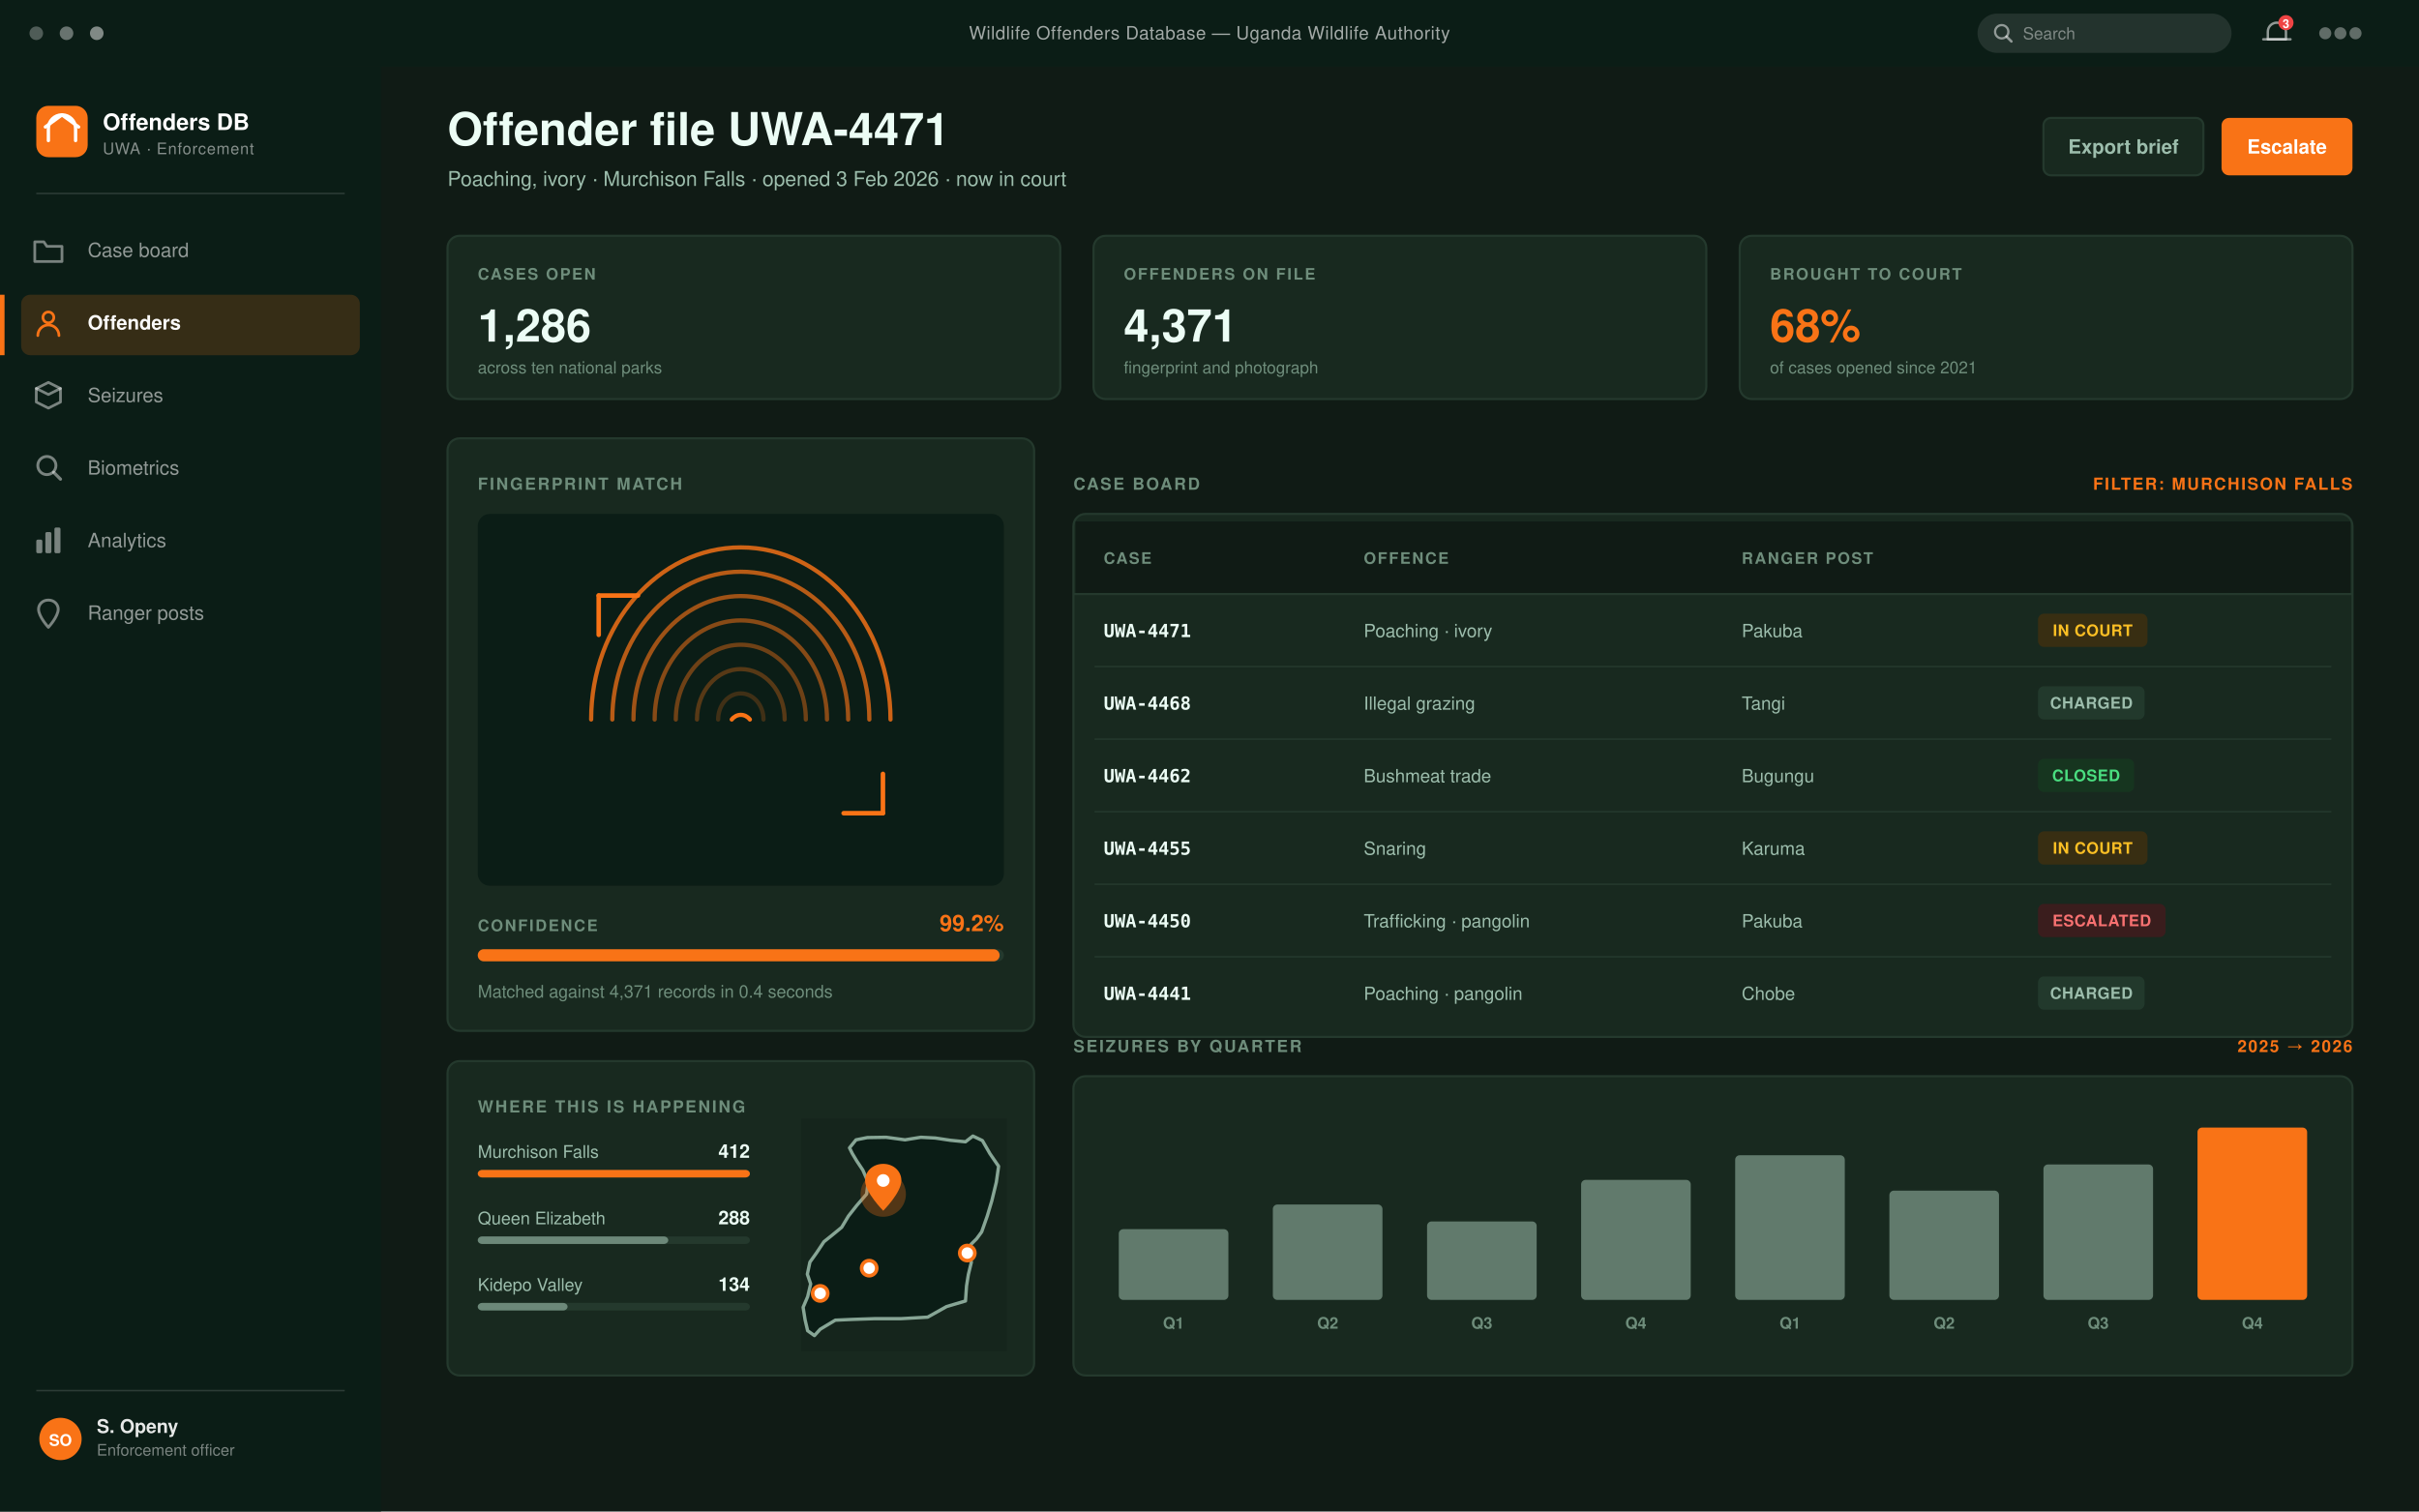
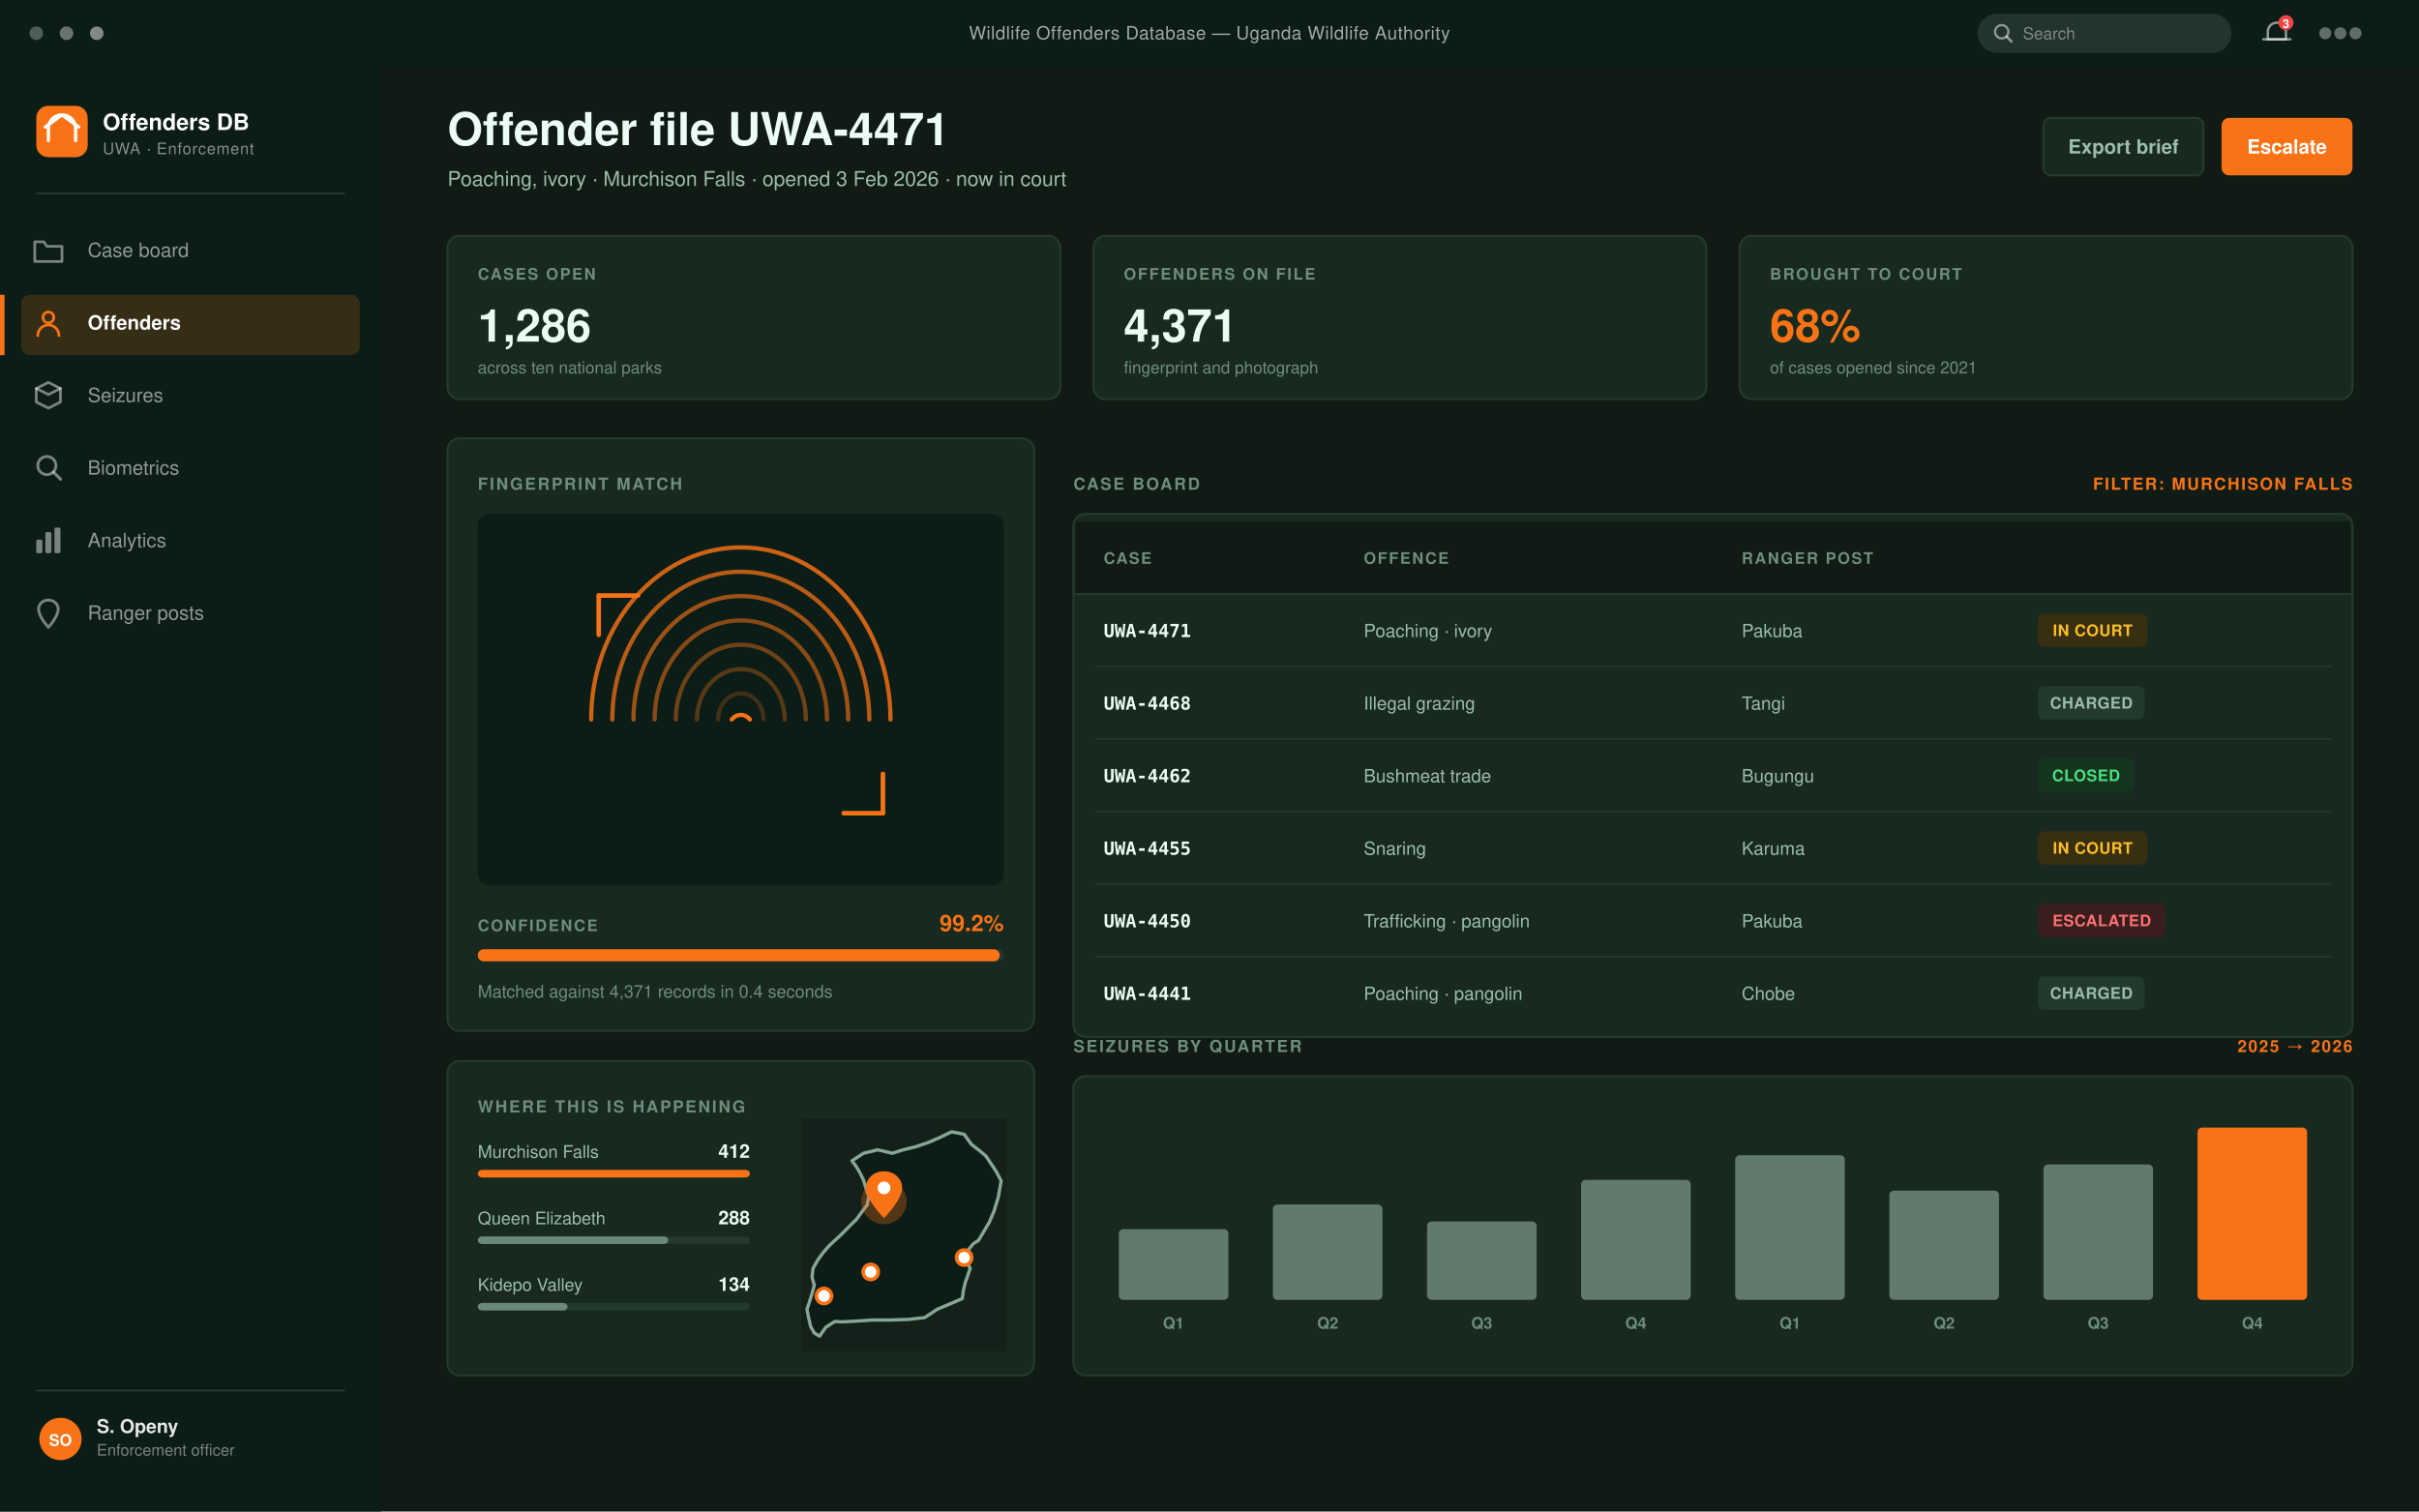
<svg xmlns="http://www.w3.org/2000/svg" viewBox="0 0 1600 1000" width="1600" height="1000" role="img">
  <rect x="0.0" y="0.0" width="1600.0" height="1000.0" fill="#101B15" />
  <rect x="0.0" y="0.0" width="1600.0" height="44.0" fill="#0B1D16" />
  <circle cx="24.0" cy="22.0" r="4.5" fill="#FFFFFF" opacity="0.28" />
  <circle cx="44.0" cy="22.0" r="4.5" fill="#FFFFFF" opacity="0.38" />
  <circle cx="64.0" cy="22.0" r="4.5" fill="#FFFFFF" opacity="0.48" />
  <text x="800.0" y="26.0" font-family="Helvetica Neue, Helvetica, Arial, sans-serif" font-size="12" font-weight="500" fill="#FFFFFF" text-anchor="middle" letter-spacing="0.3" opacity="0.62">Wildlife Offenders Database — Uganda Wildlife Authority</text>
  <rect x="1308.0" y="9.0" width="168.0" height="26.0" fill="#FFFFFF" rx="13" opacity="0.1" />
  <circle cx="1324.0" cy="21.0" r="4.4" fill="none" stroke="#FFFFFF" stroke-width="1.5" opacity="0.5" />
  <line x1="1327.2" y1="24.2" x2="1330.4" y2="27.4" stroke="#FFFFFF" stroke-width="1.7" stroke-linecap="round" opacity="0.5" />
  <text x="1338.0" y="26.0" font-family="Helvetica Neue, Helvetica, Arial, sans-serif" font-size="11" font-weight="400" fill="#FFFFFF" text-anchor="start" opacity="0.42">Search</text>
  <path d="M 1500 26 v -5 a 6 6 0 0 1 12 0 v 5 z" fill="none" stroke="#FFFFFF" stroke-width="1.6" stroke-linecap="round" stroke-linejoin="round" opacity="0.55" />
  <line x1="1497.0" y1="26.0" x2="1515.0" y2="26.0" stroke="#FFFFFF" stroke-width="1.6" stroke-linecap="round" opacity="0.55" />
  <circle cx="1512.0" cy="15.0" r="5.0" fill="#EF4444" />
  <text x="1512.0" y="18.5" font-family="Helvetica Neue, Helvetica, Arial, sans-serif" font-size="8" font-weight="700" fill="#FFFFFF" text-anchor="middle">3</text>
  <circle cx="1538.0" cy="22.0" r="4.0" fill="#FFFFFF" opacity="0.35" />
  <circle cx="1548.0" cy="22.0" r="4.0" fill="#FFFFFF" opacity="0.35" />
  <circle cx="1558.0" cy="22.0" r="4.0" fill="#FFFFFF" opacity="0.35" />
  <rect x="0.0" y="44.0" width="252.0" height="956.0" fill="#0B1D16" />
  <rect x="24.0" y="70.0" width="34.0" height="34.0" fill="#F97316" rx="8" />
  <path d="M 32 93 v -8 a 9 9 0 0 1 18 0 v 8" fill="none" stroke="#FFFFFF" stroke-width="2.2" stroke-linecap="round" stroke-linejoin="round" />
  <path d="M 30 84 l 11 -8 l 11 8" fill="none" stroke="#FFFFFF" stroke-width="2.2" stroke-linecap="round" stroke-linejoin="round" />
  <text x="68.0" y="86.0" font-family="Helvetica Neue, Helvetica, Arial, sans-serif" font-size="15" font-weight="700" fill="#FFFFFF" text-anchor="start">Offenders DB</text>
  <text x="68.0" y="102.0" font-family="Helvetica Neue, Helvetica, Arial, sans-serif" font-size="10.5" font-weight="500" fill="#FFFFFF" text-anchor="start" letter-spacing="0.5" opacity="0.5">UWA · Enforcement</text>
  <line x1="24.0" y1="128.0" x2="228.0" y2="128.0" stroke="#FFFFFF" stroke-width="1" stroke-linecap="butt" opacity="0.14" />
  <path d="M 23 173 v -13 h 6 l 2 3 h 10 v 10 z" fill="none" stroke="#FFFFFF" stroke-width="1.8" stroke-linecap="round" stroke-linejoin="round" opacity="0.45" />
  <text x="58.0" y="170.0" font-family="Helvetica Neue, Helvetica, Arial, sans-serif" font-size="13" font-weight="400" fill="#FFFFFF" text-anchor="start" opacity="0.55">Case board</text>
  <rect x="14.0" y="195.0" width="224.0" height="40.0" fill="#F97316" rx="6" opacity="0.18" />
  <rect x="0.0" y="195.0" width="3.0" height="40.0" fill="#F97316" />
  <circle cx="32.0" cy="210.0" r="3.6" fill="none" stroke="#F97316" stroke-width="1.8" opacity="1" />
  <path d="M 25 222 a 7 7 0 0 1 14 0" fill="none" stroke="#F97316" stroke-width="1.8" stroke-linecap="round" stroke-linejoin="round" opacity="1" />
  <text x="58.0" y="218.0" font-family="Helvetica Neue, Helvetica, Arial, sans-serif" font-size="13" font-weight="600" fill="#FFFFFF" text-anchor="start" opacity="0.98">Offenders</text>
  <path d="M 32 253 l 8 4 v 9 l -8 4 l -8 -4 v -9 z" fill="none" stroke="#FFFFFF" stroke-width="1.8" stroke-linecap="round" stroke-linejoin="round" opacity="0.45" />
  <path d="M 24 257 l 8 4 l 8 -4" fill="none" stroke="#FFFFFF" stroke-width="1.8" stroke-linecap="round" stroke-linejoin="round" opacity="0.45" />
  <text x="58.0" y="266.0" font-family="Helvetica Neue, Helvetica, Arial, sans-serif" font-size="13" font-weight="400" fill="#FFFFFF" text-anchor="start" opacity="0.55">Seizures</text>
  <circle cx="31.0" cy="308.0" r="6.0" fill="none" stroke="#FFFFFF" stroke-width="1.9" opacity="0.45" />
  <line x1="35.5" y1="312.5" x2="40.0" y2="317.0" stroke="#FFFFFF" stroke-width="2.1" stroke-linecap="round" opacity="0.45" />
  <text x="58.0" y="314.0" font-family="Helvetica Neue, Helvetica, Arial, sans-serif" font-size="13" font-weight="400" fill="#FFFFFF" text-anchor="start" opacity="0.55">Biometrics</text>
  <rect x="24.0" y="357.0" width="4.0" height="9.0" fill="#FFFFFF" rx="1" opacity="0.45" />
  <rect x="30.0" y="352.0" width="4.0" height="14.0" fill="#FFFFFF" rx="1" opacity="0.45" />
  <rect x="36.0" y="349.0" width="4.0" height="17.0" fill="#FFFFFF" rx="1" opacity="0.45" />
  <text x="58.0" y="362.0" font-family="Helvetica Neue, Helvetica, Arial, sans-serif" font-size="13" font-weight="400" fill="#FFFFFF" text-anchor="start" opacity="0.55">Analytics</text>
  <path d="M 32 397 c -4 0 -6.5 3 -6.5 6 c 0 5 6.5 12 6.5 12 s 6.5 -7 6.5 -12 c 0 -3 -2.5 -6 -6.5 -6 z" fill="none" stroke="#FFFFFF" stroke-width="1.9" stroke-linecap="round" stroke-linejoin="round" opacity="0.45" />
  <text x="58.0" y="410.0" font-family="Helvetica Neue, Helvetica, Arial, sans-serif" font-size="13" font-weight="400" fill="#FFFFFF" text-anchor="start" opacity="0.55">Ranger posts</text>
  <line x1="24.0" y1="920.0" x2="228.0" y2="920.0" stroke="#FFFFFF" stroke-width="1" stroke-linecap="butt" opacity="0.14" />
  <circle cx="40.0" cy="952.0" r="14.0" fill="#F97316" />
  <text x="40.0" y="956.5" font-family="Helvetica Neue, Helvetica, Arial, sans-serif" font-size="10.5" font-weight="700" fill="#FFFFFF" text-anchor="middle">SO</text>
  <text x="64.0" y="948.0" font-family="Helvetica Neue, Helvetica, Arial, sans-serif" font-size="12.5" font-weight="600" fill="#FFFFFF" text-anchor="start" opacity="0.9">S. Openy</text>
  <text x="64.0" y="963.0" font-family="Helvetica Neue, Helvetica, Arial, sans-serif" font-size="10.5" font-weight="400" fill="#FFFFFF" text-anchor="start" opacity="0.45">Enforcement officer</text>
  <text x="296.0" y="96.0" font-family="Helvetica Neue, Helvetica, Arial, sans-serif" font-size="30" font-weight="700" fill="#ECFDF5" text-anchor="start">Offender file UWA-4471</text>
  <text x="296.0" y="123.0" font-family="Helvetica Neue, Helvetica, Arial, sans-serif" font-size="13.5" font-weight="400" fill="#9CBDAC" text-anchor="start">Poaching, ivory · Murchison Falls · opened 3 Feb 2026 · now in court</text>
  <rect x="1469.4" y="78.0" width="86.6" height="38.0" fill="#F97316" rx="5" />
  <text x="1512.7" y="101.6" font-family="Helvetica Neue, Helvetica, Arial, sans-serif" font-size="13" font-weight="600" fill="#FFFFFF" text-anchor="middle">Escalate</text>
  <rect x="1351.6" y="78.0" width="105.8" height="38.0" fill="#18291F" rx="5" stroke="#24392D" stroke-width="1.4" />
  <text x="1404.5" y="101.6" font-family="Helvetica Neue, Helvetica, Arial, sans-serif" font-size="13" font-weight="600" fill="#9CBDAC" text-anchor="middle">Export brief</text>
  <rect x="296.0" y="156.0" width="405.3" height="108.0" fill="#18291F" rx="8" stroke="#24392D" stroke-width="1.4" />
  <text x="316.0" y="185.0" font-family="Helvetica Neue, Helvetica, Arial, sans-serif" font-size="10.5" font-weight="700" fill="#6E8D7B" text-anchor="start" letter-spacing="1.1">CASES OPEN</text>
  <text x="316.0" y="226.0" font-family="Helvetica Neue, Helvetica, Arial, sans-serif" font-size="30" font-weight="700" fill="#ECFDF5" text-anchor="start">1,286</text>
  <text x="316.0" y="247.0" font-family="Helvetica Neue, Helvetica, Arial, sans-serif" font-size="11" font-weight="400" fill="#6E8D7B" text-anchor="start">across ten national parks</text>
  <rect x="723.3" y="156.0" width="405.3" height="108.0" fill="#18291F" rx="8" stroke="#24392D" stroke-width="1.4" />
  <text x="743.3" y="185.0" font-family="Helvetica Neue, Helvetica, Arial, sans-serif" font-size="10.5" font-weight="700" fill="#6E8D7B" text-anchor="start" letter-spacing="1.1">OFFENDERS ON FILE</text>
  <text x="743.3" y="226.0" font-family="Helvetica Neue, Helvetica, Arial, sans-serif" font-size="30" font-weight="700" fill="#ECFDF5" text-anchor="start">4,371</text>
  <text x="743.3" y="247.0" font-family="Helvetica Neue, Helvetica, Arial, sans-serif" font-size="11" font-weight="400" fill="#6E8D7B" text-anchor="start">fingerprint and photograph</text>
  <rect x="1150.7" y="156.0" width="405.3" height="108.0" fill="#18291F" rx="8" stroke="#24392D" stroke-width="1.4" />
  <text x="1170.7" y="185.0" font-family="Helvetica Neue, Helvetica, Arial, sans-serif" font-size="10.5" font-weight="700" fill="#6E8D7B" text-anchor="start" letter-spacing="1.1">BROUGHT TO COURT</text>
  <text x="1170.7" y="226.0" font-family="Helvetica Neue, Helvetica, Arial, sans-serif" font-size="30" font-weight="700" fill="#F97316" text-anchor="start">68%</text>
  <text x="1170.7" y="247.0" font-family="Helvetica Neue, Helvetica, Arial, sans-serif" font-size="11" font-weight="400" fill="#6E8D7B" text-anchor="start">of cases opened since 2021</text>
  <rect x="296.0" y="290.0" width="388.0" height="392.0" fill="#18291F" rx="8" stroke="#24392D" stroke-width="1.4" />
  <text x="316.0" y="324.0" font-family="Helvetica Neue, Helvetica, Arial, sans-serif" font-size="11" font-weight="700" fill="#6E8D7B" text-anchor="start" letter-spacing="1.2">FINGERPRINT MATCH</text>
  <rect x="316.0" y="340.0" width="348.0" height="246.0" fill="#0B1D16" rx="8" />
  <path d="M 475.0 476 a 15 17.25 0 0 1 30 0" fill="none" stroke="#F97316" stroke-width="2.8" stroke-linecap="round" stroke-linejoin="round" opacity="0.22" />
  <path d="M 461.0 476 a 29 33.35 0 0 1 58 0" fill="none" stroke="#F97316" stroke-width="2.8" stroke-linecap="round" stroke-linejoin="round" opacity="0.32" />
  <path d="M 447.0 476 a 43 49.45 0 0 1 86 0" fill="none" stroke="#F97316" stroke-width="2.8" stroke-linecap="round" stroke-linejoin="round" opacity="0.42" />
  <path d="M 433.0 476 a 57 65.55 0 0 1 114 0" fill="none" stroke="#F97316" stroke-width="2.8" stroke-linecap="round" stroke-linejoin="round" opacity="0.52" />
  <path d="M 419.0 476 a 71 81.65 0 0 1 142 0" fill="none" stroke="#F97316" stroke-width="2.8" stroke-linecap="round" stroke-linejoin="round" opacity="0.62" />
  <path d="M 405.0 476 a 85 97.75 0 0 1 170 0" fill="none" stroke="#F97316" stroke-width="2.8" stroke-linecap="round" stroke-linejoin="round" opacity="0.72" />
  <path d="M 391.0 476 a 99 113.85 0 0 1 198 0" fill="none" stroke="#F97316" stroke-width="2.8" stroke-linecap="round" stroke-linejoin="round" opacity="0.82" />
  <path d="M 484.0 476 a 8 9 0 0 1 12 0" fill="none" stroke="#F97316" stroke-width="2.8" stroke-linecap="round" stroke-linejoin="round" />
  <line x1="396.0" y1="394.0" x2="396.0" y2="420.0" stroke="#F97316" stroke-width="3" stroke-linecap="round" />
  <line x1="396.0" y1="394.0" x2="422.0" y2="394.0" stroke="#F97316" stroke-width="3" stroke-linecap="round" />
  <line x1="584.0" y1="538.0" x2="584.0" y2="512.0" stroke="#F97316" stroke-width="3" stroke-linecap="round" />
  <line x1="584.0" y1="538.0" x2="558.0" y2="538.0" stroke="#F97316" stroke-width="3" stroke-linecap="round" />
  <text x="316.0" y="616.0" font-family="Helvetica Neue, Helvetica, Arial, sans-serif" font-size="10.5" font-weight="700" fill="#6E8D7B" text-anchor="start" letter-spacing="1.1">CONFIDENCE</text>
  <text x="664.0" y="616.0" font-family="Helvetica Neue, Helvetica, Arial, sans-serif" font-size="15" font-weight="700" fill="#F97316" text-anchor="end">99.2%</text>
  <rect x="316.0" y="628.0" width="348.0" height="8.0" fill="#24392D" rx="4" />
  <rect x="316.0" y="628.0" width="345.2" height="8.0" fill="#F97316" rx="4" />
  <text x="316.0" y="660.0" font-family="Helvetica Neue, Helvetica, Arial, sans-serif" font-size="11.5" font-weight="400" fill="#6E8D7B" text-anchor="start">Matched against 4,371 records in 0.4 seconds</text>
  <rect x="296.0" y="702.0" width="388.0" height="208.0" fill="#18291F" rx="8" stroke="#24392D" stroke-width="1.4" />
  <text x="316.0" y="736.0" font-family="Helvetica Neue, Helvetica, Arial, sans-serif" font-size="11" font-weight="700" fill="#6E8D7B" text-anchor="start" letter-spacing="1.2">WHERE THIS IS HAPPENING</text>
  <clipPath id="uwa-clip">
-     <path d="M 561.9 759.4 L 566.2 754.1 L 573.7 752.6 L 586.1 752.4 L 598.6 754.1 L 609.1 752.4 L 618.6 752.9 L 628.6 754.4 L 638.6 755.4 L 643.5 751.6 L 649.8 754.6 L 654.8 763.3 L 660.5 771.6 L 659.0 782.1 L 656.0 794.5 L 653.0 804.5 L 649.3 815.0 L 646.0 819.5 L 642.3 823.2 L 640.5 829.0 L 642.5 835.0 L 640.5 843.2 L 639.3 850.7 L 638.6 860.7 L 626.1 864.4 L 613.6 871.4 L 596.1 872.4 L 578.7 872.4 L 563.7 872.9 L 552.5 873.4 L 542.5 879.4 L 538.7 883.6 L 534.2 880.4 L 532.5 873.1 L 531.2 864.9 L 534.2 857.9 L 536.2 849.4 L 534.0 843.0 L 535.7 835.0 L 540.0 829.0 L 545.0 821.5 L 550.0 817.5 L 556.7 812.0 L 561.2 804.5 L 566.7 797.5 L 573.2 790.0 L 574.2 782.1 L 570.7 774.1 L 566.7 768.1 L 563.7 763.1 Z" />
+     <path d="M 563.5 768.0 L 571.1 763.0 L 580.6 760.7 L 590.2 763.0 L 597.3 760.7 L 605.6 758.7 L 613.9 755.9 L 621.1 752.8 L 629.4 748.8 L 637.7 750.4 L 642.5 757.1 L 647.2 760.7 L 652.0 764.7 L 656.0 770.6 L 659.1 775.4 L 662.2 781.3 L 660.3 792.0 L 657.4 801.5 L 654.3 808.7 L 650.8 814.6 L 647.2 820.6 L 643.7 822.9 L 640.8 826.5 L 638.4 830.6 L 639.4 834.8 L 641.7 839.1 L 640.1 843.9 L 638.4 848.6 L 637.2 853.9 L 636.5 859.1 L 629.4 862.2 L 619.9 866.2 L 611.6 871.7 L 600.9 872.9 L 589.0 873.3 L 577.1 873.3 L 565.2 874.1 L 556.9 874.5 L 552.1 874.3 L 546.2 878.1 L 542.1 884.0 L 538.6 881.9 L 536.2 877.6 L 534.8 871.7 L 533.8 866.2 L 535.5 861.0 L 537.1 855.8 L 538.6 850.3 L 537.1 844.8 L 537.8 839.1 L 540.9 833.6 L 544.3 828.9 L 548.5 824.1 L 552.8 820.1 L 556.9 816.3 L 561.6 811.5 L 566.4 806.8 L 569.9 802.0 L 573.5 797.3 L 574.7 791.6 L 572.8 786.1 L 571.1 780.6 L 568.8 775.9 L 566.4 771.8 Z" />
  </clipPath>
-   <rect x="530.0" y="740.0" width="136.0" height="154.0" fill="#101B15" opacity="0.32" />
+   <rect x="530.0" y="740.0" width="136.0" height="154.0" fill="#101B15" opacity="0.55" />
  <g clip-path="url(#uwa-clip)">
    <rect x="530.0" y="740.0" width="136.0" height="154.0" fill="#0B1D16" />
  </g>
-   <path d="M 561.9 759.4 L 566.2 754.1 L 573.7 752.6 L 586.1 752.4 L 598.6 754.1 L 609.1 752.4 L 618.6 752.9 L 628.6 754.4 L 638.6 755.4 L 643.5 751.6 L 649.8 754.6 L 654.8 763.3 L 660.5 771.6 L 659.0 782.1 L 656.0 794.5 L 653.0 804.5 L 649.3 815.0 L 646.0 819.5 L 642.3 823.2 L 640.5 829.0 L 642.5 835.0 L 640.5 843.2 L 639.3 850.7 L 638.6 860.7 L 626.1 864.4 L 613.6 871.4 L 596.1 872.4 L 578.7 872.4 L 563.7 872.9 L 552.5 873.4 L 542.5 879.4 L 538.7 883.6 L 534.2 880.4 L 532.5 873.1 L 531.2 864.9 L 534.2 857.9 L 536.2 849.4 L 534.0 843.0 L 535.7 835.0 L 540.0 829.0 L 545.0 821.5 L 550.0 817.5 L 556.7 812.0 L 561.2 804.5 L 566.7 797.5 L 573.2 790.0 L 574.2 782.1 L 570.7 774.1 L 566.7 768.1 L 563.7 763.1 Z" fill="none" stroke="#9CBDAC" stroke-width="2.2" stroke-linecap="round" stroke-linejoin="round" opacity="0.85" />
-   <circle cx="584.2" cy="790.0" r="15.0" fill="#F97316" opacity="0.3" />
-   <path d="M 584.2 770.0 c -7 0 -12 5 -12 11 c 0 8 12 20 12 20 s 12 -12 12 -20 c 0 -6 -5 -11 -12 -11 z" fill="#F97316" />
-   <circle cx="584.2" cy="781.0" r="4.2" fill="#FFFFFF" />
-   <circle cx="574.9" cy="839.0" r="5.0" fill="#FFFFFF" stroke="#F97316" stroke-width="2.4" />
-   <circle cx="639.8" cy="829.0" r="5.0" fill="#FFFFFF" stroke="#F97316" stroke-width="2.4" />
-   <circle cx="542.5" cy="855.7" r="5.0" fill="#FFFFFF" stroke="#F97316" stroke-width="2.4" />
+   <path d="M 563.5 768.0 L 571.1 763.0 L 580.6 760.7 L 590.2 763.0 L 597.3 760.7 L 605.6 758.7 L 613.9 755.9 L 621.1 752.8 L 629.4 748.8 L 637.7 750.4 L 642.5 757.1 L 647.2 760.7 L 652.0 764.7 L 656.0 770.6 L 659.1 775.4 L 662.2 781.3 L 660.3 792.0 L 657.4 801.5 L 654.3 808.7 L 650.8 814.6 L 647.2 820.6 L 643.7 822.9 L 640.8 826.5 L 638.4 830.6 L 639.4 834.8 L 641.7 839.1 L 640.1 843.9 L 638.4 848.6 L 637.2 853.9 L 636.5 859.1 L 629.4 862.2 L 619.9 866.2 L 611.6 871.7 L 600.9 872.9 L 589.0 873.3 L 577.1 873.3 L 565.2 874.1 L 556.9 874.5 L 552.1 874.3 L 546.2 878.1 L 542.1 884.0 L 538.6 881.9 L 536.2 877.6 L 534.8 871.7 L 533.8 866.2 L 535.5 861.0 L 537.1 855.8 L 538.6 850.3 L 537.1 844.8 L 537.8 839.1 L 540.9 833.6 L 544.3 828.9 L 548.5 824.1 L 552.8 820.1 L 556.9 816.3 L 561.6 811.5 L 566.4 806.8 L 569.9 802.0 L 573.5 797.3 L 574.7 791.6 L 572.8 786.1 L 571.1 780.6 L 568.8 775.9 L 566.4 771.8 Z" fill="none" stroke="#9CBDAC" stroke-width="2.2" stroke-linecap="round" stroke-linejoin="round" opacity="0.85" />
+   <circle cx="584.7" cy="794.9" r="15.0" fill="#F97316" opacity="0.3" />
+   <path d="M 584.7 774.9 c -7 0 -12 5 -12 11 c 0 8 12 20 12 20 s 12 -12 12 -20 c 0 -6 -5 -11 -12 -11 z" fill="#F97316" />
+   <circle cx="584.7" cy="785.9" r="4.2" fill="#FFFFFF" />
+   <circle cx="575.9" cy="841.5" r="5.0" fill="#FFFFFF" stroke="#F97316" stroke-width="2.4" />
+   <circle cx="637.7" cy="832.0" r="5.0" fill="#FFFFFF" stroke="#F97316" stroke-width="2.4" />
+   <circle cx="545.0" cy="857.4" r="5.0" fill="#FFFFFF" stroke="#F97316" stroke-width="2.4" />
  <text x="316.0" y="766.0" font-family="Helvetica Neue, Helvetica, Arial, sans-serif" font-size="11.5" font-weight="500" fill="#9CBDAC" text-anchor="start">Murchison Falls</text>
  <text x="496.0" y="766.0" font-family="Helvetica Neue, Helvetica, Arial, sans-serif" font-size="12.5" font-weight="700" fill="#ECFDF5" text-anchor="end">412</text>
  <rect x="316.0" y="774.0" width="180.0" height="5.0" fill="#24392D" rx="3" />
  <rect x="316.0" y="774.0" width="180.0" height="5.0" fill="#F97316" rx="3" opacity="1" />
  <text x="316.0" y="810.0" font-family="Helvetica Neue, Helvetica, Arial, sans-serif" font-size="11.5" font-weight="500" fill="#9CBDAC" text-anchor="start">Queen Elizabeth</text>
  <text x="496.0" y="810.0" font-family="Helvetica Neue, Helvetica, Arial, sans-serif" font-size="12.5" font-weight="700" fill="#ECFDF5" text-anchor="end">288</text>
  <rect x="316.0" y="818.0" width="180.0" height="5.0" fill="#24392D" rx="3" />
  <rect x="316.0" y="818.0" width="126.0" height="5.0" fill="#9CBDAC" rx="3" opacity="0.6" />
  <text x="316.0" y="854.0" font-family="Helvetica Neue, Helvetica, Arial, sans-serif" font-size="11.5" font-weight="500" fill="#9CBDAC" text-anchor="start">Kidepo Valley</text>
  <text x="496.0" y="854.0" font-family="Helvetica Neue, Helvetica, Arial, sans-serif" font-size="12.5" font-weight="700" fill="#ECFDF5" text-anchor="end">134</text>
  <rect x="316.0" y="862.0" width="180.0" height="5.0" fill="#24392D" rx="3" />
  <rect x="316.0" y="862.0" width="59.4" height="5.0" fill="#9CBDAC" rx="3" opacity="0.6" />
  <text x="710.0" y="324.0" font-family="Helvetica Neue, Helvetica, Arial, sans-serif" font-size="11" font-weight="700" fill="#6E8D7B" text-anchor="start" letter-spacing="1.2">CASE BOARD</text>
  <text x="1556.0" y="324.0" font-family="Helvetica Neue, Helvetica, Arial, sans-serif" font-size="11" font-weight="700" fill="#F97316" text-anchor="end" letter-spacing="1">FILTER: MURCHISON FALLS</text>
  <rect x="710.0" y="340.0" width="846.0" height="346.0" fill="#18291F" rx="8" stroke="#24392D" stroke-width="1.4" />
  <rect x="711.4" y="345.0" width="843.2" height="48.0" fill="#101B15" />
  <line x1="710.0" y1="393.0" x2="1556.0" y2="393.0" stroke="#24392D" stroke-width="1.4" stroke-linecap="butt" />
  <text x="730.0" y="373.0" font-family="Helvetica Neue, Helvetica, Arial, sans-serif" font-size="10.5" font-weight="700" fill="#6E8D7B" text-anchor="start" letter-spacing="1">CASE</text>
  <text x="902.0" y="373.0" font-family="Helvetica Neue, Helvetica, Arial, sans-serif" font-size="10.5" font-weight="700" fill="#6E8D7B" text-anchor="start" letter-spacing="1">OFFENCE</text>
  <text x="1152.0" y="373.0" font-family="Helvetica Neue, Helvetica, Arial, sans-serif" font-size="10.5" font-weight="700" fill="#6E8D7B" text-anchor="start" letter-spacing="1">RANGER POST</text>
  <text x="1348.0" y="373.0" font-family="Helvetica Neue, Helvetica, Arial, sans-serif" font-size="10.5" font-weight="700" fill="#6E8D7B" text-anchor="start" letter-spacing="1" />
  <text x="730.0" y="421.5" font-family="SFMono-Regular, Menlo, Consolas, monospace" font-size="12" font-weight="600" fill="#ECFDF5" text-anchor="start">UWA-4471</text>
  <text x="902.0" y="421.5" font-family="Helvetica Neue, Helvetica, Arial, sans-serif" font-size="12" font-weight="400" fill="#9CBDAC" text-anchor="start">Poaching · ivory</text>
  <text x="1152.0" y="421.5" font-family="Helvetica Neue, Helvetica, Arial, sans-serif" font-size="12" font-weight="400" fill="#9CBDAC" text-anchor="start">Pakuba</text>
  <rect x="1348.0" y="406.0" width="72.4" height="22.0" fill="#382E12" rx="4" />
  <text x="1384.2" y="420.8" font-family="Helvetica Neue, Helvetica, Arial, sans-serif" font-size="10.5" font-weight="700" fill="#FBBF24" text-anchor="middle" letter-spacing="0.3">IN COURT</text>
  <line x1="724.0" y1="441.0" x2="1542.0" y2="441.0" stroke="#24392D" stroke-width="1" stroke-linecap="butt" />
  <text x="730.0" y="469.5" font-family="SFMono-Regular, Menlo, Consolas, monospace" font-size="12" font-weight="600" fill="#ECFDF5" text-anchor="start">UWA-4468</text>
  <text x="902.0" y="469.5" font-family="Helvetica Neue, Helvetica, Arial, sans-serif" font-size="12" font-weight="400" fill="#9CBDAC" text-anchor="start">Illegal grazing</text>
  <text x="1152.0" y="469.5" font-family="Helvetica Neue, Helvetica, Arial, sans-serif" font-size="12" font-weight="400" fill="#9CBDAC" text-anchor="start">Tangi</text>
  <rect x="1348.0" y="454.0" width="70.5" height="22.0" fill="#22392C" rx="4" />
  <text x="1383.3" y="468.8" font-family="Helvetica Neue, Helvetica, Arial, sans-serif" font-size="10.5" font-weight="700" fill="#9CBDAC" text-anchor="middle" letter-spacing="0.3">CHARGED</text>
  <line x1="724.0" y1="489.0" x2="1542.0" y2="489.0" stroke="#24392D" stroke-width="1" stroke-linecap="butt" />
  <text x="730.0" y="517.5" font-family="SFMono-Regular, Menlo, Consolas, monospace" font-size="12" font-weight="600" fill="#ECFDF5" text-anchor="start">UWA-4462</text>
  <text x="902.0" y="517.5" font-family="Helvetica Neue, Helvetica, Arial, sans-serif" font-size="12" font-weight="400" fill="#9CBDAC" text-anchor="start">Bushmeat trade</text>
  <text x="1152.0" y="517.5" font-family="Helvetica Neue, Helvetica, Arial, sans-serif" font-size="12" font-weight="400" fill="#9CBDAC" text-anchor="start">Bugungu</text>
  <rect x="1348.0" y="502.0" width="63.6" height="22.0" fill="#16351F" rx="4" />
  <text x="1379.8" y="516.8" font-family="Helvetica Neue, Helvetica, Arial, sans-serif" font-size="10.5" font-weight="700" fill="#4ADE80" text-anchor="middle" letter-spacing="0.3">CLOSED</text>
  <line x1="724.0" y1="537.0" x2="1542.0" y2="537.0" stroke="#24392D" stroke-width="1" stroke-linecap="butt" />
  <text x="730.0" y="565.5" font-family="SFMono-Regular, Menlo, Consolas, monospace" font-size="12" font-weight="600" fill="#ECFDF5" text-anchor="start">UWA-4455</text>
  <text x="902.0" y="565.5" font-family="Helvetica Neue, Helvetica, Arial, sans-serif" font-size="12" font-weight="400" fill="#9CBDAC" text-anchor="start">Snaring</text>
  <text x="1152.0" y="565.5" font-family="Helvetica Neue, Helvetica, Arial, sans-serif" font-size="12" font-weight="400" fill="#9CBDAC" text-anchor="start">Karuma</text>
  <rect x="1348.0" y="550.0" width="72.4" height="22.0" fill="#382E12" rx="4" />
  <text x="1384.2" y="564.8" font-family="Helvetica Neue, Helvetica, Arial, sans-serif" font-size="10.5" font-weight="700" fill="#FBBF24" text-anchor="middle" letter-spacing="0.3">IN COURT</text>
  <line x1="724.0" y1="585.0" x2="1542.0" y2="585.0" stroke="#24392D" stroke-width="1" stroke-linecap="butt" />
  <text x="730.0" y="613.5" font-family="SFMono-Regular, Menlo, Consolas, monospace" font-size="12" font-weight="600" fill="#ECFDF5" text-anchor="start">UWA-4450</text>
  <text x="902.0" y="613.5" font-family="Helvetica Neue, Helvetica, Arial, sans-serif" font-size="12" font-weight="400" fill="#9CBDAC" text-anchor="start">Trafficking · pangolin</text>
  <text x="1152.0" y="613.5" font-family="Helvetica Neue, Helvetica, Arial, sans-serif" font-size="12" font-weight="400" fill="#9CBDAC" text-anchor="start">Pakuba</text>
  <rect x="1348.0" y="598.0" width="84.4" height="22.0" fill="#3A1D1D" rx="4" />
  <text x="1390.2" y="612.8" font-family="Helvetica Neue, Helvetica, Arial, sans-serif" font-size="10.5" font-weight="700" fill="#F87171" text-anchor="middle" letter-spacing="0.3">ESCALATED</text>
  <line x1="724.0" y1="633.0" x2="1542.0" y2="633.0" stroke="#24392D" stroke-width="1" stroke-linecap="butt" />
  <text x="730.0" y="661.5" font-family="SFMono-Regular, Menlo, Consolas, monospace" font-size="12" font-weight="600" fill="#ECFDF5" text-anchor="start">UWA-4441</text>
  <text x="902.0" y="661.5" font-family="Helvetica Neue, Helvetica, Arial, sans-serif" font-size="12" font-weight="400" fill="#9CBDAC" text-anchor="start">Poaching · pangolin</text>
  <text x="1152.0" y="661.5" font-family="Helvetica Neue, Helvetica, Arial, sans-serif" font-size="12" font-weight="400" fill="#9CBDAC" text-anchor="start">Chobe</text>
  <rect x="1348.0" y="646.0" width="70.5" height="22.0" fill="#22392C" rx="4" />
  <text x="1383.3" y="660.8" font-family="Helvetica Neue, Helvetica, Arial, sans-serif" font-size="10.5" font-weight="700" fill="#9CBDAC" text-anchor="middle" letter-spacing="0.3">CHARGED</text>
  <text x="710.0" y="696.0" font-family="Helvetica Neue, Helvetica, Arial, sans-serif" font-size="11" font-weight="700" fill="#6E8D7B" text-anchor="start" letter-spacing="1.2">SEIZURES BY QUARTER</text>
  <text x="1556.0" y="696.0" font-family="Helvetica Neue, Helvetica, Arial, sans-serif" font-size="11" font-weight="700" fill="#F97316" text-anchor="end" letter-spacing="1">2025 → 2026</text>
  <rect x="710.0" y="712.0" width="846.0" height="198.0" fill="#18291F" rx="8" stroke="#24392D" stroke-width="1.4" />
  <rect x="740.0" y="813.2" width="72.5" height="46.8" fill="#9CBDAC" rx="3" opacity="0.55" />
  <text x="776.2" y="879.0" font-family="Helvetica Neue, Helvetica, Arial, sans-serif" font-size="10.5" font-weight="600" fill="#6E8D7B" text-anchor="middle">Q1</text>
  <rect x="841.9" y="796.9" width="72.5" height="63.1" fill="#9CBDAC" rx="3" opacity="0.55" />
  <text x="878.2" y="879.0" font-family="Helvetica Neue, Helvetica, Arial, sans-serif" font-size="10.5" font-weight="600" fill="#6E8D7B" text-anchor="middle">Q2</text>
  <rect x="943.9" y="808.1" width="72.5" height="51.9" fill="#9CBDAC" rx="3" opacity="0.55" />
  <text x="980.1" y="879.0" font-family="Helvetica Neue, Helvetica, Arial, sans-serif" font-size="10.5" font-weight="600" fill="#6E8D7B" text-anchor="middle">Q3</text>
  <rect x="1045.8" y="780.6" width="72.5" height="79.4" fill="#9CBDAC" rx="3" opacity="0.55" />
  <text x="1082.0" y="879.0" font-family="Helvetica Neue, Helvetica, Arial, sans-serif" font-size="10.5" font-weight="600" fill="#6E8D7B" text-anchor="middle">Q4</text>
  <rect x="1147.7" y="764.3" width="72.5" height="95.7" fill="#9CBDAC" rx="3" opacity="0.55" />
  <text x="1184.0" y="879.0" font-family="Helvetica Neue, Helvetica, Arial, sans-serif" font-size="10.5" font-weight="600" fill="#6E8D7B" text-anchor="middle">Q1</text>
  <rect x="1249.7" y="787.7" width="72.5" height="72.3" fill="#9CBDAC" rx="3" opacity="0.55" />
  <text x="1285.9" y="879.0" font-family="Helvetica Neue, Helvetica, Arial, sans-serif" font-size="10.5" font-weight="600" fill="#6E8D7B" text-anchor="middle">Q2</text>
  <rect x="1351.6" y="770.4" width="72.5" height="89.6" fill="#9CBDAC" rx="3" opacity="0.55" />
  <text x="1387.8" y="879.0" font-family="Helvetica Neue, Helvetica, Arial, sans-serif" font-size="10.5" font-weight="600" fill="#6E8D7B" text-anchor="middle">Q3</text>
  <rect x="1453.5" y="746.0" width="72.5" height="114.0" fill="#F97316" rx="3" opacity="1" />
  <text x="1489.8" y="879.0" font-family="Helvetica Neue, Helvetica, Arial, sans-serif" font-size="10.5" font-weight="600" fill="#6E8D7B" text-anchor="middle">Q4</text>
</svg>
